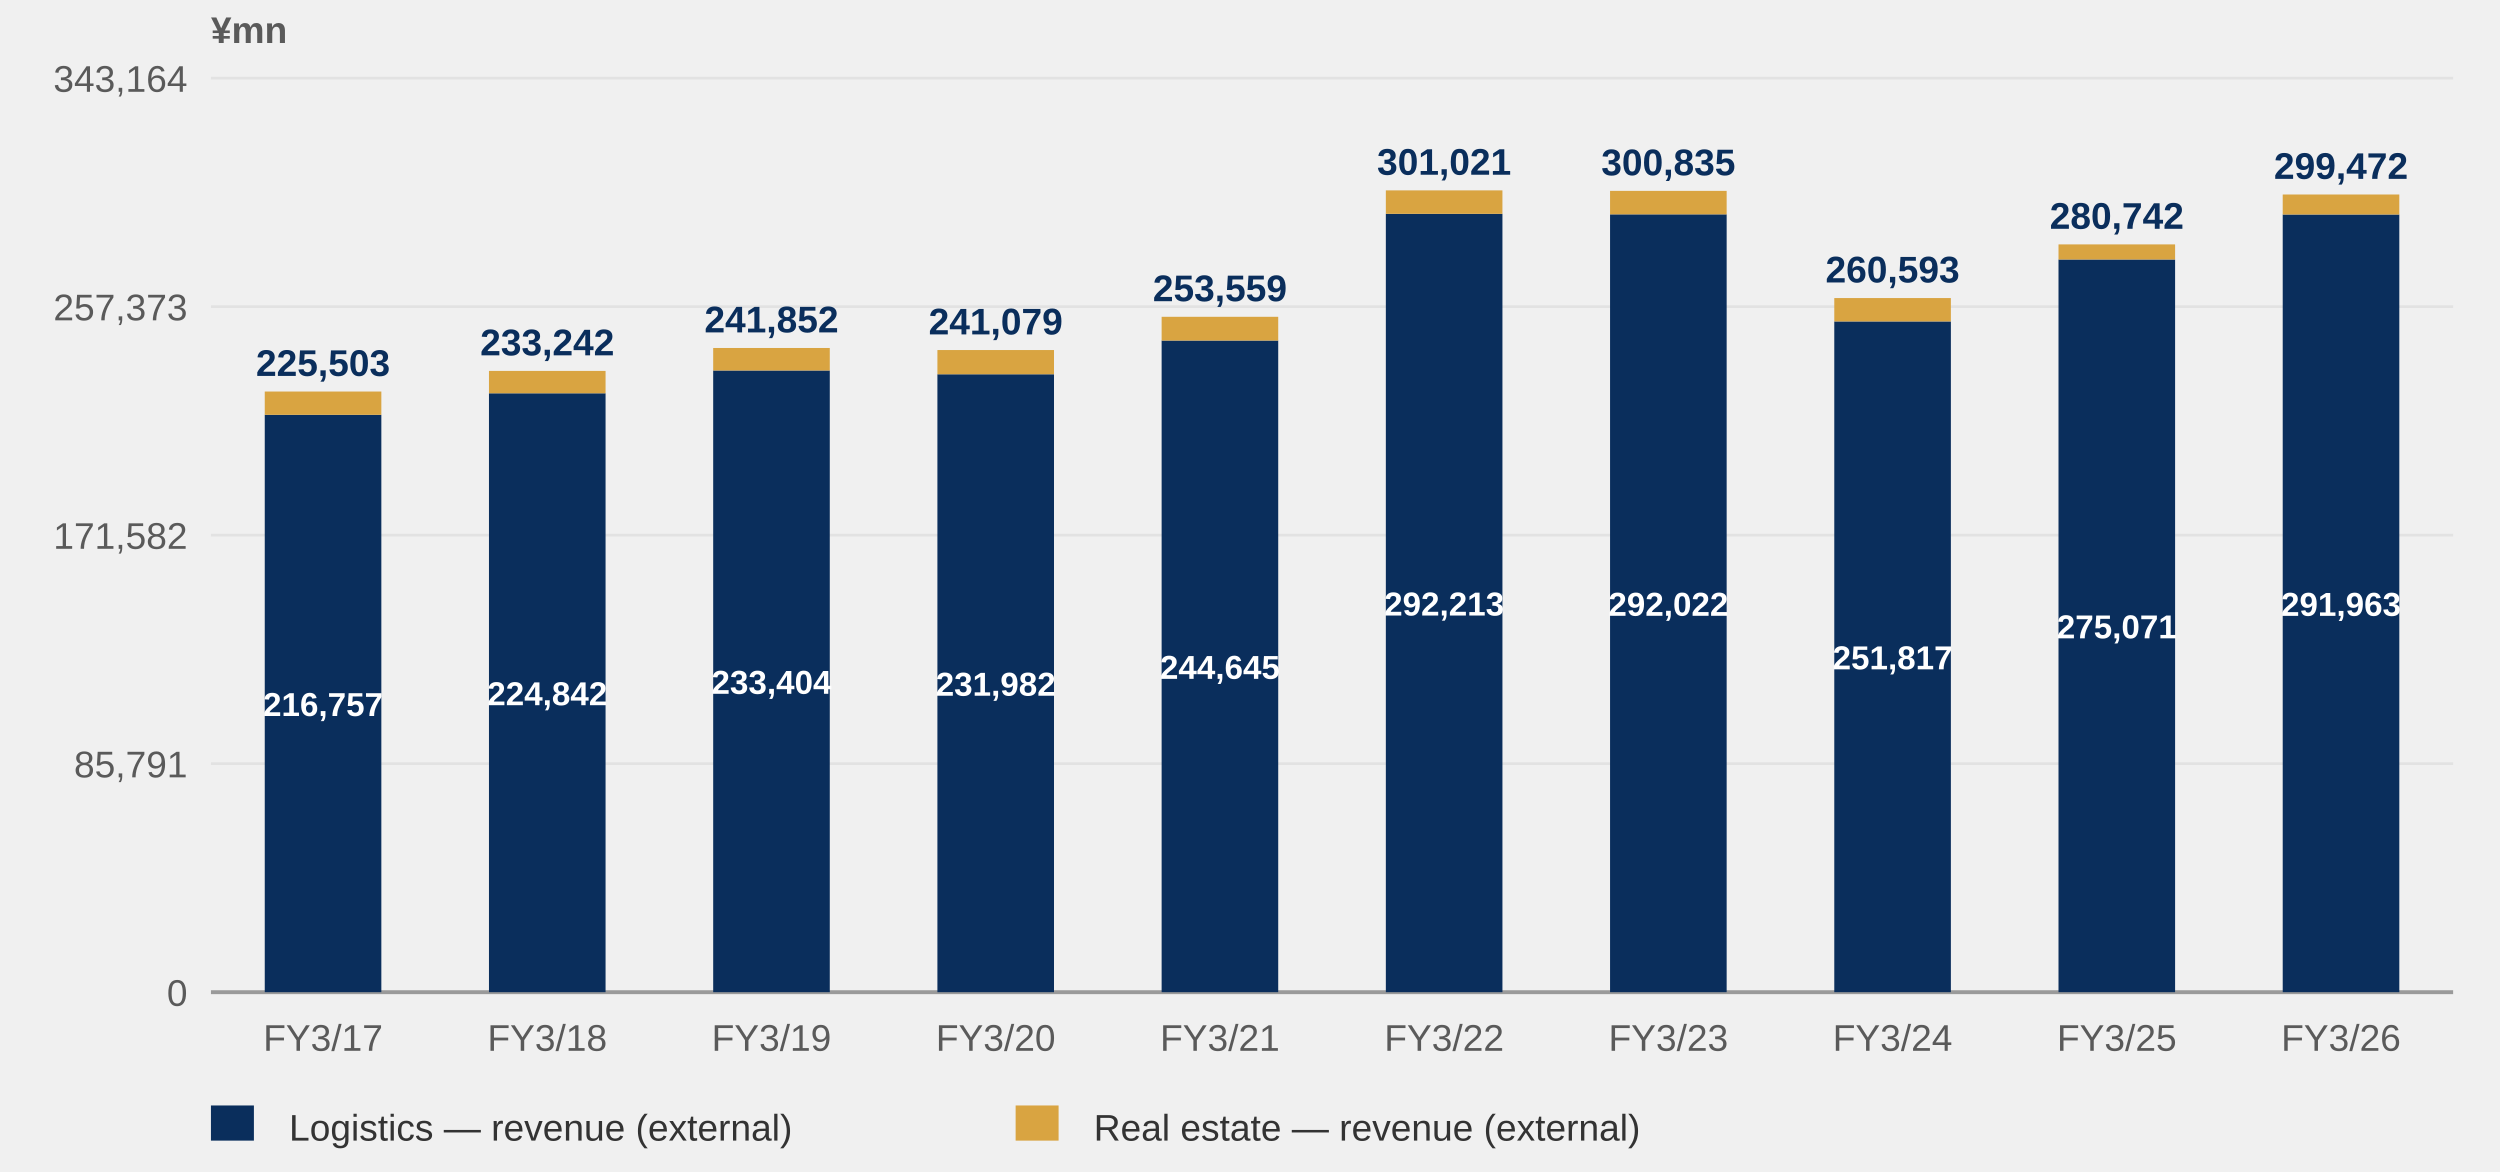
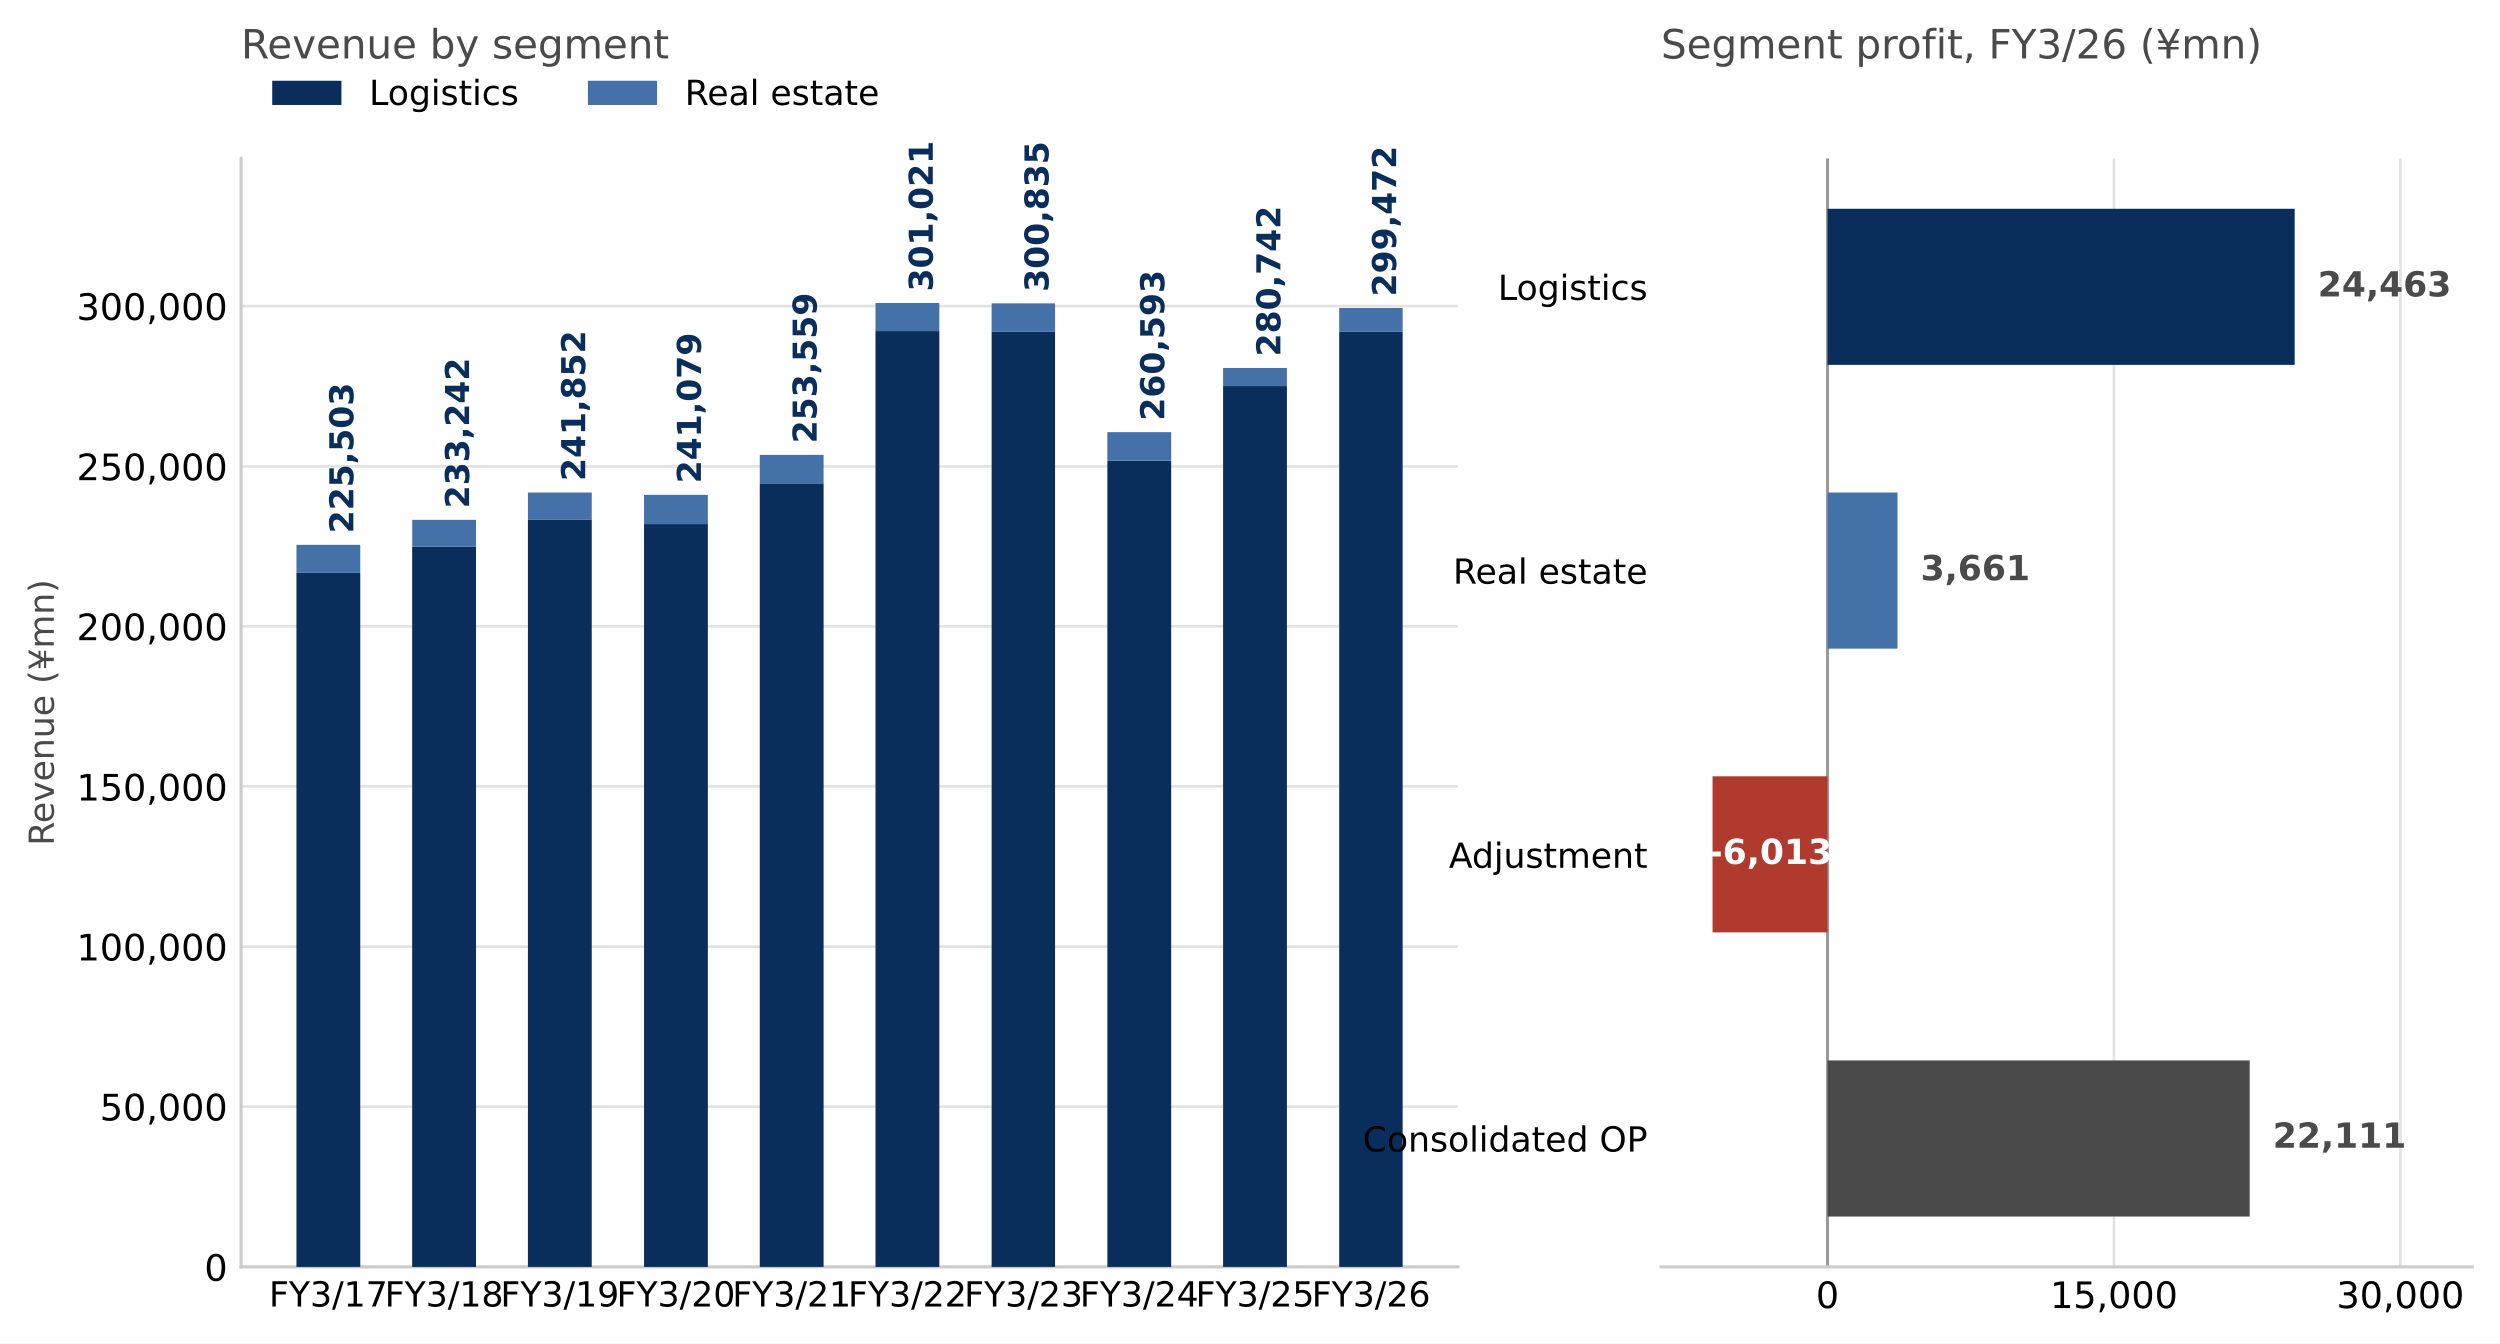
- <svg xmlns="http://www.w3.org/2000/svg" width="100%" viewBox="0 0 640 300" font-family="'Liberation Sans',Arial,sans-serif">
+ <svg xmlns="http://www.w3.org/2000/svg" width="650.2pt" height="349.4pt" viewBox="0 0 650.2 349.4" version="1.1">
  <defs>
-     <pattern id="hatch-c2" width="6" height="6" patternTransform="rotate(45)" patternUnits="userSpaceOnUse">
-       <rect width="6" height="6" fill="#ffffff" opacity="0.45" />
-       <line x1="0" y1="0" x2="0" y2="6" stroke="#ffffff" stroke-width="2.2" opacity="0.55" />
-     </pattern>
+     <style type="text/css">*{stroke-linejoin: round; stroke-linecap: butt}</style>
  </defs>
-   <line x1="54" y1="254" x2="628" y2="254" stroke="#9a9a9a" stroke-width="1" />
-   <text x="48" y="257.5" text-anchor="end" font-size="9.5" fill="#5a5a5a">0</text>
-   <line x1="54" y1="195.5" x2="628" y2="195.5" stroke="#e2e2e2" stroke-width="0.7" />
-   <text x="48" y="199" text-anchor="end" font-size="9.5" fill="#5a5a5a">85,791</text>
-   <line x1="54" y1="137" x2="628" y2="137" stroke="#e2e2e2" stroke-width="0.7" />
-   <text x="48" y="140.5" text-anchor="end" font-size="9.5" fill="#5a5a5a">171,582</text>
-   <line x1="54" y1="78.5" x2="628" y2="78.5" stroke="#e2e2e2" stroke-width="0.7" />
-   <text x="48" y="82" text-anchor="end" font-size="9.5" fill="#5a5a5a">257,373</text>
-   <line x1="54" y1="20" x2="628" y2="20" stroke="#e2e2e2" stroke-width="0.7" />
-   <text x="48" y="23.5" text-anchor="end" font-size="9.5" fill="#5a5a5a">343,164</text>
-   <text x="54" y="11" font-size="9.5" font-weight="bold" fill="#5a5a5a">¥mn</text>
-   <rect x="67.776" y="106.196" width="29.848" height="147.804" fill="#0a2e5c" />
-   <text x="82.7" y="183.298" text-anchor="middle" font-size="8.5" font-weight="bold" fill="#ffffff">216,757</text>
-   <rect x="67.776" y="100.232" width="29.848" height="5.964" fill="#d9a441" />
-   <text x="82.7" y="96.232" text-anchor="middle" font-size="9.5" font-weight="bold" fill="#0a2e5c">225,503</text>
-   <text x="82.7" y="269" text-anchor="middle" font-size="9.5" fill="#5a5a5a">FY3/17</text>
-   <rect x="125.176" y="100.683" width="29.848" height="153.317" fill="#0a2e5c" />
-   <text x="140.1" y="180.541" text-anchor="middle" font-size="8.5" font-weight="bold" fill="#ffffff">224,842</text>
-   <rect x="125.176" y="94.955" width="29.848" height="5.728" fill="#d9a441" />
-   <text x="140.1" y="90.955" text-anchor="middle" font-size="9.5" font-weight="bold" fill="#0a2e5c">233,242</text>
-   <text x="140.1" y="269" text-anchor="middle" font-size="9.5" fill="#5a5a5a">FY3/18</text>
-   <rect x="182.576" y="94.844" width="29.848" height="159.156" fill="#0a2e5c" />
-   <text x="197.5" y="177.622" text-anchor="middle" font-size="8.5" font-weight="bold" fill="#ffffff">233,404</text>
-   <rect x="182.576" y="89.084" width="29.848" height="5.761" fill="#d9a441" />
-   <text x="197.5" y="85.084" text-anchor="middle" font-size="9.5" font-weight="bold" fill="#0a2e5c">241,852</text>
-   <text x="197.5" y="269" text-anchor="middle" font-size="9.5" fill="#5a5a5a">FY3/19</text>
-   <rect x="239.976" y="95.814" width="29.848" height="158.186" fill="#0a2e5c" />
-   <text x="254.9" y="178.107" text-anchor="middle" font-size="8.5" font-weight="bold" fill="#ffffff">231,982</text>
-   <rect x="239.976" y="89.611" width="29.848" height="6.203" fill="#d9a441" />
-   <text x="254.9" y="85.611" text-anchor="middle" font-size="9.5" font-weight="bold" fill="#0a2e5c">241,079</text>
-   <text x="254.9" y="269" text-anchor="middle" font-size="9.5" fill="#5a5a5a">FY3/20</text>
-   <rect x="297.376" y="87.179" width="29.848" height="166.821" fill="#0a2e5c" />
-   <text x="312.3" y="173.79" text-anchor="middle" font-size="8.5" font-weight="bold" fill="#ffffff">244,645</text>
-   <rect x="297.376" y="81.101" width="29.848" height="6.078" fill="#d9a441" />
-   <text x="312.3" y="77.101" text-anchor="middle" font-size="9.5" font-weight="bold" fill="#0a2e5c">253,559</text>
-   <text x="312.3" y="269" text-anchor="middle" font-size="9.5" fill="#5a5a5a">FY3/21</text>
-   <rect x="354.776" y="54.743" width="29.848" height="199.257" fill="#0a2e5c" />
-   <text x="369.7" y="157.571" text-anchor="middle" font-size="8.5" font-weight="bold" fill="#ffffff">292,213</text>
-   <rect x="354.776" y="48.737" width="29.848" height="6.006" fill="#d9a441" />
-   <text x="369.7" y="44.737" text-anchor="middle" font-size="9.5" font-weight="bold" fill="#0a2e5c">301,021</text>
-   <text x="369.7" y="269" text-anchor="middle" font-size="9.5" fill="#5a5a5a">FY3/22</text>
-   <rect x="412.176" y="54.873" width="29.848" height="199.127" fill="#0a2e5c" />
-   <text x="427.1" y="157.637" text-anchor="middle" font-size="8.5" font-weight="bold" fill="#ffffff">292,022</text>
-   <rect x="412.176" y="48.864" width="29.848" height="6.009" fill="#d9a441" />
-   <text x="427.1" y="44.864" text-anchor="middle" font-size="9.5" font-weight="bold" fill="#0a2e5c">300,835</text>
-   <text x="427.1" y="269" text-anchor="middle" font-size="9.5" fill="#5a5a5a">FY3/23</text>
-   <rect x="469.576" y="82.289" width="29.848" height="171.711" fill="#0a2e5c" />
-   <text x="484.5" y="171.344" text-anchor="middle" font-size="8.5" font-weight="bold" fill="#ffffff">251,817</text>
-   <rect x="469.576" y="76.304" width="29.848" height="5.984" fill="#d9a441" />
-   <text x="484.5" y="72.304" text-anchor="middle" font-size="9.5" font-weight="bold" fill="#0a2e5c">260,593</text>
-   <text x="484.5" y="269" text-anchor="middle" font-size="9.5" fill="#5a5a5a">FY3/24</text>
-   <rect x="526.976" y="66.432" width="29.848" height="187.568" fill="#0a2e5c" />
-   <text x="541.9" y="163.416" text-anchor="middle" font-size="8.5" font-weight="bold" fill="#ffffff">275,071</text>
-   <rect x="526.976" y="62.565" width="29.848" height="3.867" fill="#d9a441" />
-   <text x="541.9" y="58.565" text-anchor="middle" font-size="9.5" font-weight="bold" fill="#0a2e5c">280,742</text>
-   <text x="541.9" y="269" text-anchor="middle" font-size="9.5" fill="#5a5a5a">FY3/25</text>
-   <rect x="584.376" y="54.913" width="29.848" height="199.087" fill="#0a2e5c" />
-   <text x="599.3" y="157.657" text-anchor="middle" font-size="8.5" font-weight="bold" fill="#ffffff">291,963</text>
-   <rect x="584.376" y="49.793" width="29.848" height="5.12" fill="#d9a441" />
-   <text x="599.3" y="45.793" text-anchor="middle" font-size="9.5" font-weight="bold" fill="#0a2e5c">299,472</text>
-   <text x="599.3" y="269" text-anchor="middle" font-size="9.5" fill="#5a5a5a">FY3/26</text>
-   <rect x="54" y="283" width="11" height="9" fill="#0a2e5c" />
-   <text x="74" y="292" font-size="9.5" fill="#333">Logistics — revenue (external)</text>
-   <rect x="260" y="283" width="11" height="9" fill="#d9a441" />
-   <text x="280" y="292" font-size="9.5" fill="#333">Real estate — revenue (external)</text>
+   <g id="figure_1">
+     <g id="patch_1">
+       <path d="M -0 349.4 L 650.2 349.4 L 650.2 0 L -0 0 z " style="fill: #ffffff" />
+     </g>
+     <g id="axes_1">
+       <g id="patch_2">
+         <path d="M 62.7 329.5 L 379.2 329.5 L 379.2 41.2 L 62.7 41.2 z " style="fill: #ffffff" />
+       </g>
+       <g id="matplotlib.axis_1">
+         <g id="xtick_1">
+           <g id="line2d_1" />
+           <g id="text_1">
+             <text style="font: 9px 'DejaVu Sans'; text-anchor: middle" x="85.4" y="339.8" transform="rotate(-0 85.4 339.8)">FY3/17</text>
+           </g>
+         </g>
+         <g id="xtick_2">
+           <g id="line2d_2" />
+           <g id="text_2">
+             <text style="font: 9px 'DejaVu Sans'; text-anchor: middle" x="115.5" y="339.8" transform="rotate(-0 115.5 339.8)">FY3/18</text>
+           </g>
+         </g>
+         <g id="xtick_3">
+           <g id="line2d_3" />
+           <g id="text_3">
+             <text style="font: 9px 'DejaVu Sans'; text-anchor: middle" x="145.6" y="339.8" transform="rotate(-0 145.6 339.8)">FY3/19</text>
+           </g>
+         </g>
+         <g id="xtick_4">
+           <g id="line2d_4" />
+           <g id="text_4">
+             <text style="font: 9px 'DejaVu Sans'; text-anchor: middle" x="175.8" y="339.8" transform="rotate(-0 175.8 339.8)">FY3/20</text>
+           </g>
+         </g>
+         <g id="xtick_5">
+           <g id="line2d_5" />
+           <g id="text_5">
+             <text style="font: 9px 'DejaVu Sans'; text-anchor: middle" x="205.9" y="339.8" transform="rotate(-0 205.9 339.8)">FY3/21</text>
+           </g>
+         </g>
+         <g id="xtick_6">
+           <g id="line2d_6" />
+           <g id="text_6">
+             <text style="font: 9px 'DejaVu Sans'; text-anchor: middle" x="236.0" y="339.8" transform="rotate(-0 236.0 339.8)">FY3/22</text>
+           </g>
+         </g>
+         <g id="xtick_7">
+           <g id="line2d_7" />
+           <g id="text_7">
+             <text style="font: 9px 'DejaVu Sans'; text-anchor: middle" x="266.2" y="339.8" transform="rotate(-0 266.2 339.8)">FY3/23</text>
+           </g>
+         </g>
+         <g id="xtick_8">
+           <g id="line2d_8" />
+           <g id="text_8">
+             <text style="font: 9px 'DejaVu Sans'; text-anchor: middle" x="296.3" y="339.8" transform="rotate(-0 296.3 339.8)">FY3/24</text>
+           </g>
+         </g>
+         <g id="xtick_9">
+           <g id="line2d_9" />
+           <g id="text_9">
+             <text style="font: 9px 'DejaVu Sans'; text-anchor: middle" x="326.4" y="339.8" transform="rotate(-0 326.4 339.8)">FY3/25</text>
+           </g>
+         </g>
+         <g id="xtick_10">
+           <g id="line2d_10" />
+           <g id="text_10">
+             <text style="font: 9px 'DejaVu Sans'; text-anchor: middle" x="356.6" y="339.8" transform="rotate(-0 356.6 339.8)">FY3/26</text>
+           </g>
+         </g>
+       </g>
+       <g id="matplotlib.axis_2">
+         <g id="ytick_1">
+           <g id="line2d_11">
+             <path d="M 62.7 329.5 L 379.2 329.5 " clip-path="url(#p2fd94323e0)" style="fill: none; stroke: #e2e2e2; stroke-width: 0.7; stroke-linecap: square" />
+           </g>
+           <g id="line2d_12" />
+           <g id="text_11">
+             <text style="font: 9.5px 'DejaVu Sans'; text-anchor: end" x="59.2" y="333.1" transform="rotate(-0 59.2 333.1)">0</text>
+           </g>
+         </g>
+         <g id="ytick_2">
+           <g id="line2d_13">
+             <path d="M 62.7 287.8 L 379.2 287.8 " clip-path="url(#p2fd94323e0)" style="fill: none; stroke: #e2e2e2; stroke-width: 0.7; stroke-linecap: square" />
+           </g>
+           <g id="line2d_14" />
+           <g id="text_12">
+             <text style="font: 9.5px 'DejaVu Sans'; text-anchor: end" x="59.2" y="291.4" transform="rotate(-0 59.2 291.4)">50,000</text>
+           </g>
+         </g>
+         <g id="ytick_3">
+           <g id="line2d_15">
+             <path d="M 62.7 246.2 L 379.2 246.2 " clip-path="url(#p2fd94323e0)" style="fill: none; stroke: #e2e2e2; stroke-width: 0.7; stroke-linecap: square" />
+           </g>
+           <g id="line2d_16" />
+           <g id="text_13">
+             <text style="font: 9.5px 'DejaVu Sans'; text-anchor: end" x="59.2" y="249.8" transform="rotate(-0 59.2 249.8)">100,000</text>
+           </g>
+         </g>
+         <g id="ytick_4">
+           <g id="line2d_17">
+             <path d="M 62.7 204.5 L 379.2 204.5 " clip-path="url(#p2fd94323e0)" style="fill: none; stroke: #e2e2e2; stroke-width: 0.7; stroke-linecap: square" />
+           </g>
+           <g id="line2d_18" />
+           <g id="text_14">
+             <text style="font: 9.5px 'DejaVu Sans'; text-anchor: end" x="59.2" y="208.2" transform="rotate(-0 59.2 208.2)">150,000</text>
+           </g>
+         </g>
+         <g id="ytick_5">
+           <g id="line2d_19">
+             <path d="M 62.7 162.9 L 379.2 162.9 " clip-path="url(#p2fd94323e0)" style="fill: none; stroke: #e2e2e2; stroke-width: 0.7; stroke-linecap: square" />
+           </g>
+           <g id="line2d_20" />
+           <g id="text_15">
+             <text style="font: 9.5px 'DejaVu Sans'; text-anchor: end" x="59.2" y="166.5" transform="rotate(-0 59.2 166.5)">200,000</text>
+           </g>
+         </g>
+         <g id="ytick_6">
+           <g id="line2d_21">
+             <path d="M 62.7 121.3 L 379.2 121.3 " clip-path="url(#p2fd94323e0)" style="fill: none; stroke: #e2e2e2; stroke-width: 0.7; stroke-linecap: square" />
+           </g>
+           <g id="line2d_22" />
+           <g id="text_16">
+             <text style="font: 9.5px 'DejaVu Sans'; text-anchor: end" x="59.2" y="124.9" transform="rotate(-0 59.2 124.9)">250,000</text>
+           </g>
+         </g>
+         <g id="ytick_7">
+           <g id="line2d_23">
+             <path d="M 62.7 79.6 L 379.2 79.6 " clip-path="url(#p2fd94323e0)" style="fill: none; stroke: #e2e2e2; stroke-width: 0.7; stroke-linecap: square" />
+           </g>
+           <g id="line2d_24" />
+           <g id="text_17">
+             <text style="font: 9.5px 'DejaVu Sans'; text-anchor: end" x="59.2" y="83.2" transform="rotate(-0 59.2 83.2)">300,000</text>
+           </g>
+         </g>
+         <g id="text_18">
+           <text style="fill: #4a4a4a; font: 9px 'DejaVu Sans'; text-anchor: middle" x="14.0" y="185.3" transform="rotate(-90 14.0 185.3)">Revenue (¥mn)</text>
+         </g>
+       </g>
+       <g id="patch_3">
+         <path d="M 62.7 329.5 L 62.7 41.2 " style="fill: none; stroke: #cccccc; stroke-width: 0.8; stroke-linejoin: miter; stroke-linecap: square" />
+       </g>
+       <g id="patch_4">
+         <path d="M 62.7 329.5 L 379.2 329.5 " style="fill: none; stroke: #cccccc; stroke-width: 0.8; stroke-linejoin: miter; stroke-linecap: square" />
+       </g>
+       <g id="patch_5">
+         <path d="M 77.1 329.5 L 93.7 329.5 L 93.7 149.0 L 77.1 149.0 z " clip-path="url(#p2fd94323e0)" style="fill: #0a2e5c" />
+       </g>
+       <g id="patch_6">
+         <path d="M 107.2 329.5 L 123.8 329.5 L 123.8 142.2 L 107.2 142.2 z " clip-path="url(#p2fd94323e0)" style="fill: #0a2e5c" />
+       </g>
+       <g id="patch_7">
+         <path d="M 137.3 329.5 L 153.9 329.5 L 153.9 135.1 L 137.3 135.1 z " clip-path="url(#p2fd94323e0)" style="fill: #0a2e5c" />
+       </g>
+       <g id="patch_8">
+         <path d="M 167.5 329.5 L 184.1 329.5 L 184.1 136.3 L 167.5 136.3 z " clip-path="url(#p2fd94323e0)" style="fill: #0a2e5c" />
+       </g>
+       <g id="patch_9">
+         <path d="M 197.6 329.5 L 214.2 329.5 L 214.2 125.7 L 197.6 125.7 z " clip-path="url(#p2fd94323e0)" style="fill: #0a2e5c" />
+       </g>
+       <g id="patch_10">
+         <path d="M 227.7 329.5 L 244.3 329.5 L 244.3 86.1 L 227.7 86.1 z " clip-path="url(#p2fd94323e0)" style="fill: #0a2e5c" />
+       </g>
+       <g id="patch_11">
+         <path d="M 257.9 329.5 L 274.4 329.5 L 274.4 86.3 L 257.9 86.3 z " clip-path="url(#p2fd94323e0)" style="fill: #0a2e5c" />
+       </g>
+       <g id="patch_12">
+         <path d="M 288.0 329.5 L 304.6 329.5 L 304.6 119.8 L 288.0 119.8 z " clip-path="url(#p2fd94323e0)" style="fill: #0a2e5c" />
+       </g>
+       <g id="patch_13">
+         <path d="M 318.1 329.5 L 334.7 329.5 L 334.7 100.4 L 318.1 100.4 z " clip-path="url(#p2fd94323e0)" style="fill: #0a2e5c" />
+       </g>
+       <g id="patch_14">
+         <path d="M 348.3 329.5 L 364.8 329.5 L 364.8 86.3 L 348.3 86.3 z " clip-path="url(#p2fd94323e0)" style="fill: #0a2e5c" />
+       </g>
+       <g id="patch_15">
+         <path d="M 77.1 149.0 L 93.7 149.0 L 93.7 141.7 L 77.1 141.7 z " clip-path="url(#p2fd94323e0)" style="fill: #4472a8" />
+       </g>
+       <g id="patch_16">
+         <path d="M 107.2 142.2 L 123.8 142.2 L 123.8 135.2 L 107.2 135.2 z " clip-path="url(#p2fd94323e0)" style="fill: #4472a8" />
+       </g>
+       <g id="patch_17">
+         <path d="M 137.3 135.1 L 153.9 135.1 L 153.9 128.1 L 137.3 128.1 z " clip-path="url(#p2fd94323e0)" style="fill: #4472a8" />
+       </g>
+       <g id="patch_18">
+         <path d="M 167.5 136.3 L 184.1 136.3 L 184.1 128.7 L 167.5 128.7 z " clip-path="url(#p2fd94323e0)" style="fill: #4472a8" />
+       </g>
+       <g id="patch_19">
+         <path d="M 197.6 125.7 L 214.2 125.7 L 214.2 118.3 L 197.6 118.3 z " clip-path="url(#p2fd94323e0)" style="fill: #4472a8" />
+       </g>
+       <g id="patch_20">
+         <path d="M 227.7 86.1 L 244.3 86.1 L 244.3 78.8 L 227.7 78.8 z " clip-path="url(#p2fd94323e0)" style="fill: #4472a8" />
+       </g>
+       <g id="patch_21">
+         <path d="M 257.9 86.3 L 274.4 86.3 L 274.4 78.9 L 257.9 78.9 z " clip-path="url(#p2fd94323e0)" style="fill: #4472a8" />
+       </g>
+       <g id="patch_22">
+         <path d="M 288.0 119.8 L 304.6 119.8 L 304.6 112.4 L 288.0 112.4 z " clip-path="url(#p2fd94323e0)" style="fill: #4472a8" />
+       </g>
+       <g id="patch_23">
+         <path d="M 318.1 100.4 L 334.7 100.4 L 334.7 95.7 L 318.1 95.7 z " clip-path="url(#p2fd94323e0)" style="fill: #4472a8" />
+       </g>
+       <g id="patch_24">
+         <path d="M 348.3 86.3 L 364.8 86.3 L 364.8 80.1 L 348.3 80.1 z " clip-path="url(#p2fd94323e0)" style="fill: #4472a8" />
+       </g>
+       <g id="text_19">
+         <text style="fill: #0a2e5c; font: 700 8.6px 'DejaVu Sans'" transform="translate(91.9 138.7) rotate(-90)">225,503</text>
+       </g>
+       <g id="text_20">
+         <text style="fill: #0a2e5c; font: 700 8.6px 'DejaVu Sans'" transform="translate(122.0 132.2) rotate(-90)">233,242</text>
+       </g>
+       <g id="text_21">
+         <text style="fill: #0a2e5c; font: 700 8.6px 'DejaVu Sans'" transform="translate(152.2 125.1) rotate(-90)">241,852</text>
+       </g>
+       <g id="text_22">
+         <text style="fill: #0a2e5c; font: 700 8.6px 'DejaVu Sans'" transform="translate(182.3 125.7) rotate(-90)">241,079</text>
+       </g>
+       <g id="text_23">
+         <text style="fill: #0a2e5c; font: 700 8.6px 'DejaVu Sans'" transform="translate(212.4 115.3) rotate(-90)">253,559</text>
+       </g>
+       <g id="text_24">
+         <text style="fill: #0a2e5c; font: 700 8.6px 'DejaVu Sans'" transform="translate(242.6 75.8) rotate(-90)">301,021</text>
+       </g>
+       <g id="text_25">
+         <text style="fill: #0a2e5c; font: 700 8.6px 'DejaVu Sans'" transform="translate(272.7 75.9) rotate(-90)">300,835</text>
+       </g>
+       <g id="text_26">
+         <text style="fill: #0a2e5c; font: 700 8.6px 'DejaVu Sans'" transform="translate(302.8 109.4) rotate(-90)">260,593</text>
+       </g>
+       <g id="text_27">
+         <text style="fill: #0a2e5c; font: 700 8.6px 'DejaVu Sans'" transform="translate(333.0 92.7) rotate(-90)">280,742</text>
+       </g>
+       <g id="text_28">
+         <text style="fill: #0a2e5c; font: 700 8.6px 'DejaVu Sans'" transform="translate(363.1 77.1) rotate(-90)">299,472</text>
+       </g>
+       <g id="text_29">
+         <text style="fill: #4a4a4a; font: 10.5px 'DejaVu Sans'; text-anchor: start" x="62.7" y="15.2" transform="rotate(-0 62.7 15.2)">Revenue by segment</text>
+       </g>
+       <g id="legend_1">
+         <g id="patch_25">
+           <path d="M 70.8 27.3 L 88.8 27.3 L 88.8 21.0 L 70.8 21.0 z " style="fill: #0a2e5c" />
+         </g>
+         <g id="text_30">
+           <text style="font: 9px 'DejaVu Sans'; text-anchor: start" x="96.0" y="27.3" transform="rotate(-0 96.0 27.3)">Logistics</text>
+         </g>
+         <g id="patch_26">
+           <path d="M 152.9 27.3 L 170.9 27.3 L 170.9 21.0 L 152.9 21.0 z " style="fill: #4472a8" />
+         </g>
+         <g id="text_31">
+           <text style="font: 9px 'DejaVu Sans'; text-anchor: start" x="178.1" y="27.3" transform="rotate(-0 178.1 27.3)">Real estate</text>
+         </g>
+       </g>
+     </g>
+     <g id="axes_2">
+       <g id="patch_27">
+         <path d="M 432.0 329.5 L 643.0 329.5 L 643.0 41.2 L 432.0 41.2 z " style="fill: #ffffff" />
+       </g>
+       <g id="matplotlib.axis_3">
+         <g id="xtick_11">
+           <g id="line2d_25">
+             <path d="M 475.3 329.5 L 475.3 41.2 " clip-path="url(#pf8c8a09c49)" style="fill: none; stroke: #e2e2e2; stroke-width: 0.7; stroke-linecap: square" />
+           </g>
+           <g id="line2d_26" />
+           <g id="text_32">
+             <text style="font: 9.5px 'DejaVu Sans'; text-anchor: middle" x="475.3" y="340.2" transform="rotate(-0 475.3 340.2)">0</text>
+           </g>
+         </g>
+         <g id="xtick_12">
+           <g id="line2d_27">
+             <path d="M 549.8 329.5 L 549.8 41.2 " clip-path="url(#pf8c8a09c49)" style="fill: none; stroke: #e2e2e2; stroke-width: 0.7; stroke-linecap: square" />
+           </g>
+           <g id="line2d_28" />
+           <g id="text_33">
+             <text style="font: 9.5px 'DejaVu Sans'; text-anchor: middle" x="549.8" y="340.2" transform="rotate(-0 549.8 340.2)">15,000</text>
+           </g>
+         </g>
+         <g id="xtick_13">
+           <g id="line2d_29">
+             <path d="M 624.3 329.5 L 624.3 41.2 " clip-path="url(#pf8c8a09c49)" style="fill: none; stroke: #e2e2e2; stroke-width: 0.7; stroke-linecap: square" />
+           </g>
+           <g id="line2d_30" />
+           <g id="text_34">
+             <text style="font: 9.5px 'DejaVu Sans'; text-anchor: middle" x="624.3" y="340.2" transform="rotate(-0 624.3 340.2)">30,000</text>
+           </g>
+         </g>
+       </g>
+       <g id="matplotlib.axis_4">
+         <g id="ytick_8">
+           <g id="line2d_31" />
+           <g id="text_35">
+             <text style="font: 9px 'DejaVu Sans'; text-anchor: end" x="428.5" y="299.5" transform="rotate(-0 428.5 299.5)">Consolidated OP</text>
+           </g>
+         </g>
+         <g id="ytick_9">
+           <g id="line2d_32" />
+           <g id="text_36">
+             <text style="font: 9px 'DejaVu Sans'; text-anchor: end" x="428.5" y="225.7" transform="rotate(-0 428.5 225.7)">Adjustment</text>
+           </g>
+         </g>
+         <g id="ytick_10">
+           <g id="line2d_33" />
+           <g id="text_37">
+             <text style="font: 9px 'DejaVu Sans'; text-anchor: end" x="428.5" y="151.8" transform="rotate(-0 428.5 151.8)">Real estate</text>
+           </g>
+         </g>
+         <g id="ytick_11">
+           <g id="line2d_34" />
+           <g id="text_38">
+             <text style="font: 9px 'DejaVu Sans'; text-anchor: end" x="428.5" y="78.0" transform="rotate(-0 428.5 78.0)">Logistics</text>
+           </g>
+         </g>
+       </g>
+       <g id="line2d_35">
+         <path d="M 475.3 329.5 L 475.3 41.2 " clip-path="url(#pf8c8a09c49)" style="fill: none; stroke: #9a9a9a; stroke-width: 0.8; stroke-linecap: square" />
+       </g>
+       <g id="patch_28">
+         <path d="M 432.0 329.5 L 643.0 329.5 " style="fill: none; stroke: #cccccc; stroke-width: 0.8; stroke-linejoin: miter; stroke-linecap: square" />
+       </g>
+       <g id="patch_29">
+         <path d="M 475.3 316.4 L 585.1 316.4 L 585.1 275.8 L 475.3 275.8 z " clip-path="url(#pf8c8a09c49)" style="fill: #4a4a4a" />
+       </g>
+       <g id="patch_30">
+         <path d="M 475.3 242.5 L 445.4 242.5 L 445.4 201.9 L 475.3 201.9 z " clip-path="url(#pf8c8a09c49)" style="fill: #b03a2e" />
+       </g>
+       <g id="patch_31">
+         <path d="M 475.3 168.7 L 493.5 168.7 L 493.5 128.1 L 475.3 128.1 z " clip-path="url(#pf8c8a09c49)" style="fill: #4472a8" />
+       </g>
+       <g id="patch_32">
+         <path d="M 475.3 94.9 L 596.8 94.9 L 596.8 54.3 L 475.3 54.3 z " clip-path="url(#pf8c8a09c49)" style="fill: #0a2e5c" />
+       </g>
+       <g id="text_39">
+         <text style="fill: #4a4a4a; font: 700 9px 'DejaVu Sans'; text-anchor: start" x="591.1" y="298.5" transform="rotate(-0 591.1 298.5)">22,111</text>
+       </g>
+       <g id="text_40">
+         <text style="fill: #ffffff; font: 700 9px 'DejaVu Sans'; text-anchor: middle" x="460.4" y="224.7" transform="rotate(-0 460.4 224.7)">-6,013</text>
+       </g>
+       <g id="text_41">
+         <text style="fill: #4a4a4a; font: 700 9px 'DejaVu Sans'; text-anchor: start" x="499.5" y="150.9" transform="rotate(-0 499.5 150.9)">3,661</text>
+       </g>
+       <g id="text_42">
+         <text style="fill: #4a4a4a; font: 700 9px 'DejaVu Sans'; text-anchor: start" x="602.8" y="77.1" transform="rotate(-0 602.8 77.1)">24,463</text>
+       </g>
+       <g id="text_43">
+         <text style="fill: #4a4a4a; font: 10.5px 'DejaVu Sans'; text-anchor: start" x="432.0" y="15.2" transform="rotate(-0 432.0 15.2)">Segment profit, FY3/26 (¥mn)</text>
+       </g>
+     </g>
+   </g>
+   <defs>
+     <clipPath id="p2fd94323e0">
+       <rect x="62.7" y="41.2" width="316.5" height="288.3" />
+     </clipPath>
+     <clipPath id="pf8c8a09c49">
+       <rect x="432.0" y="41.2" width="211.0" height="288.3" />
+     </clipPath>
+   </defs>
</svg>
